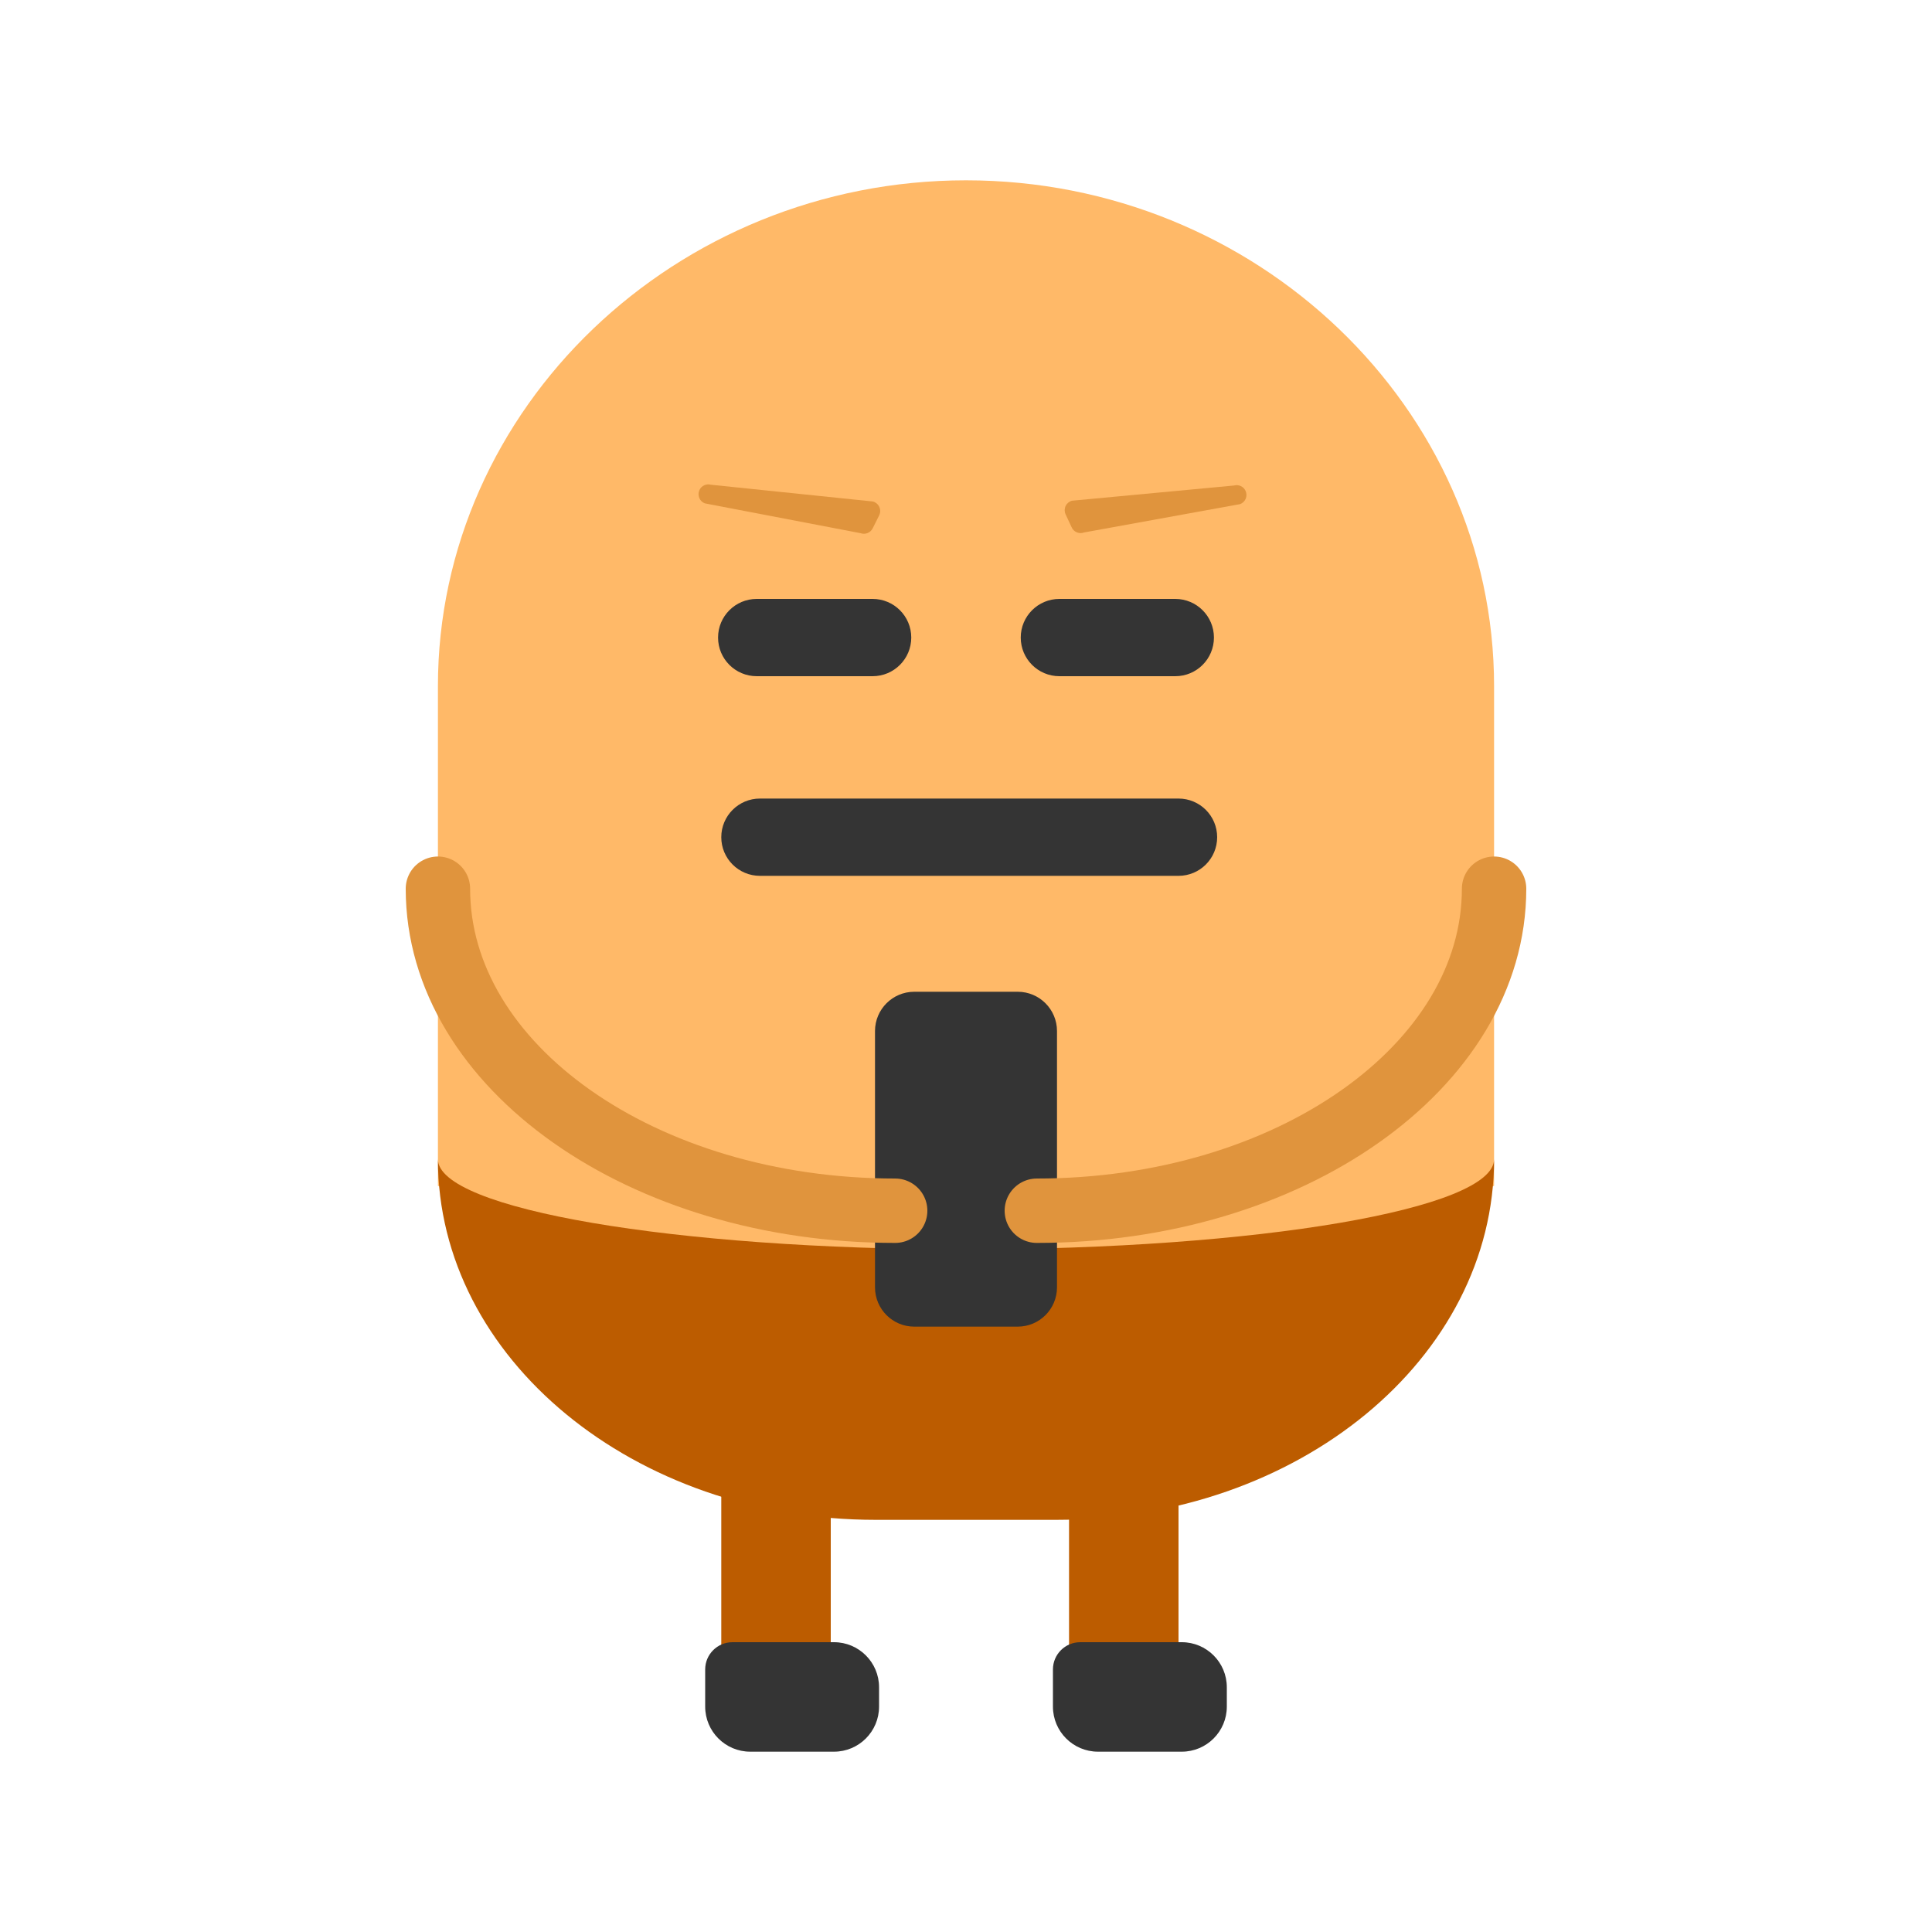
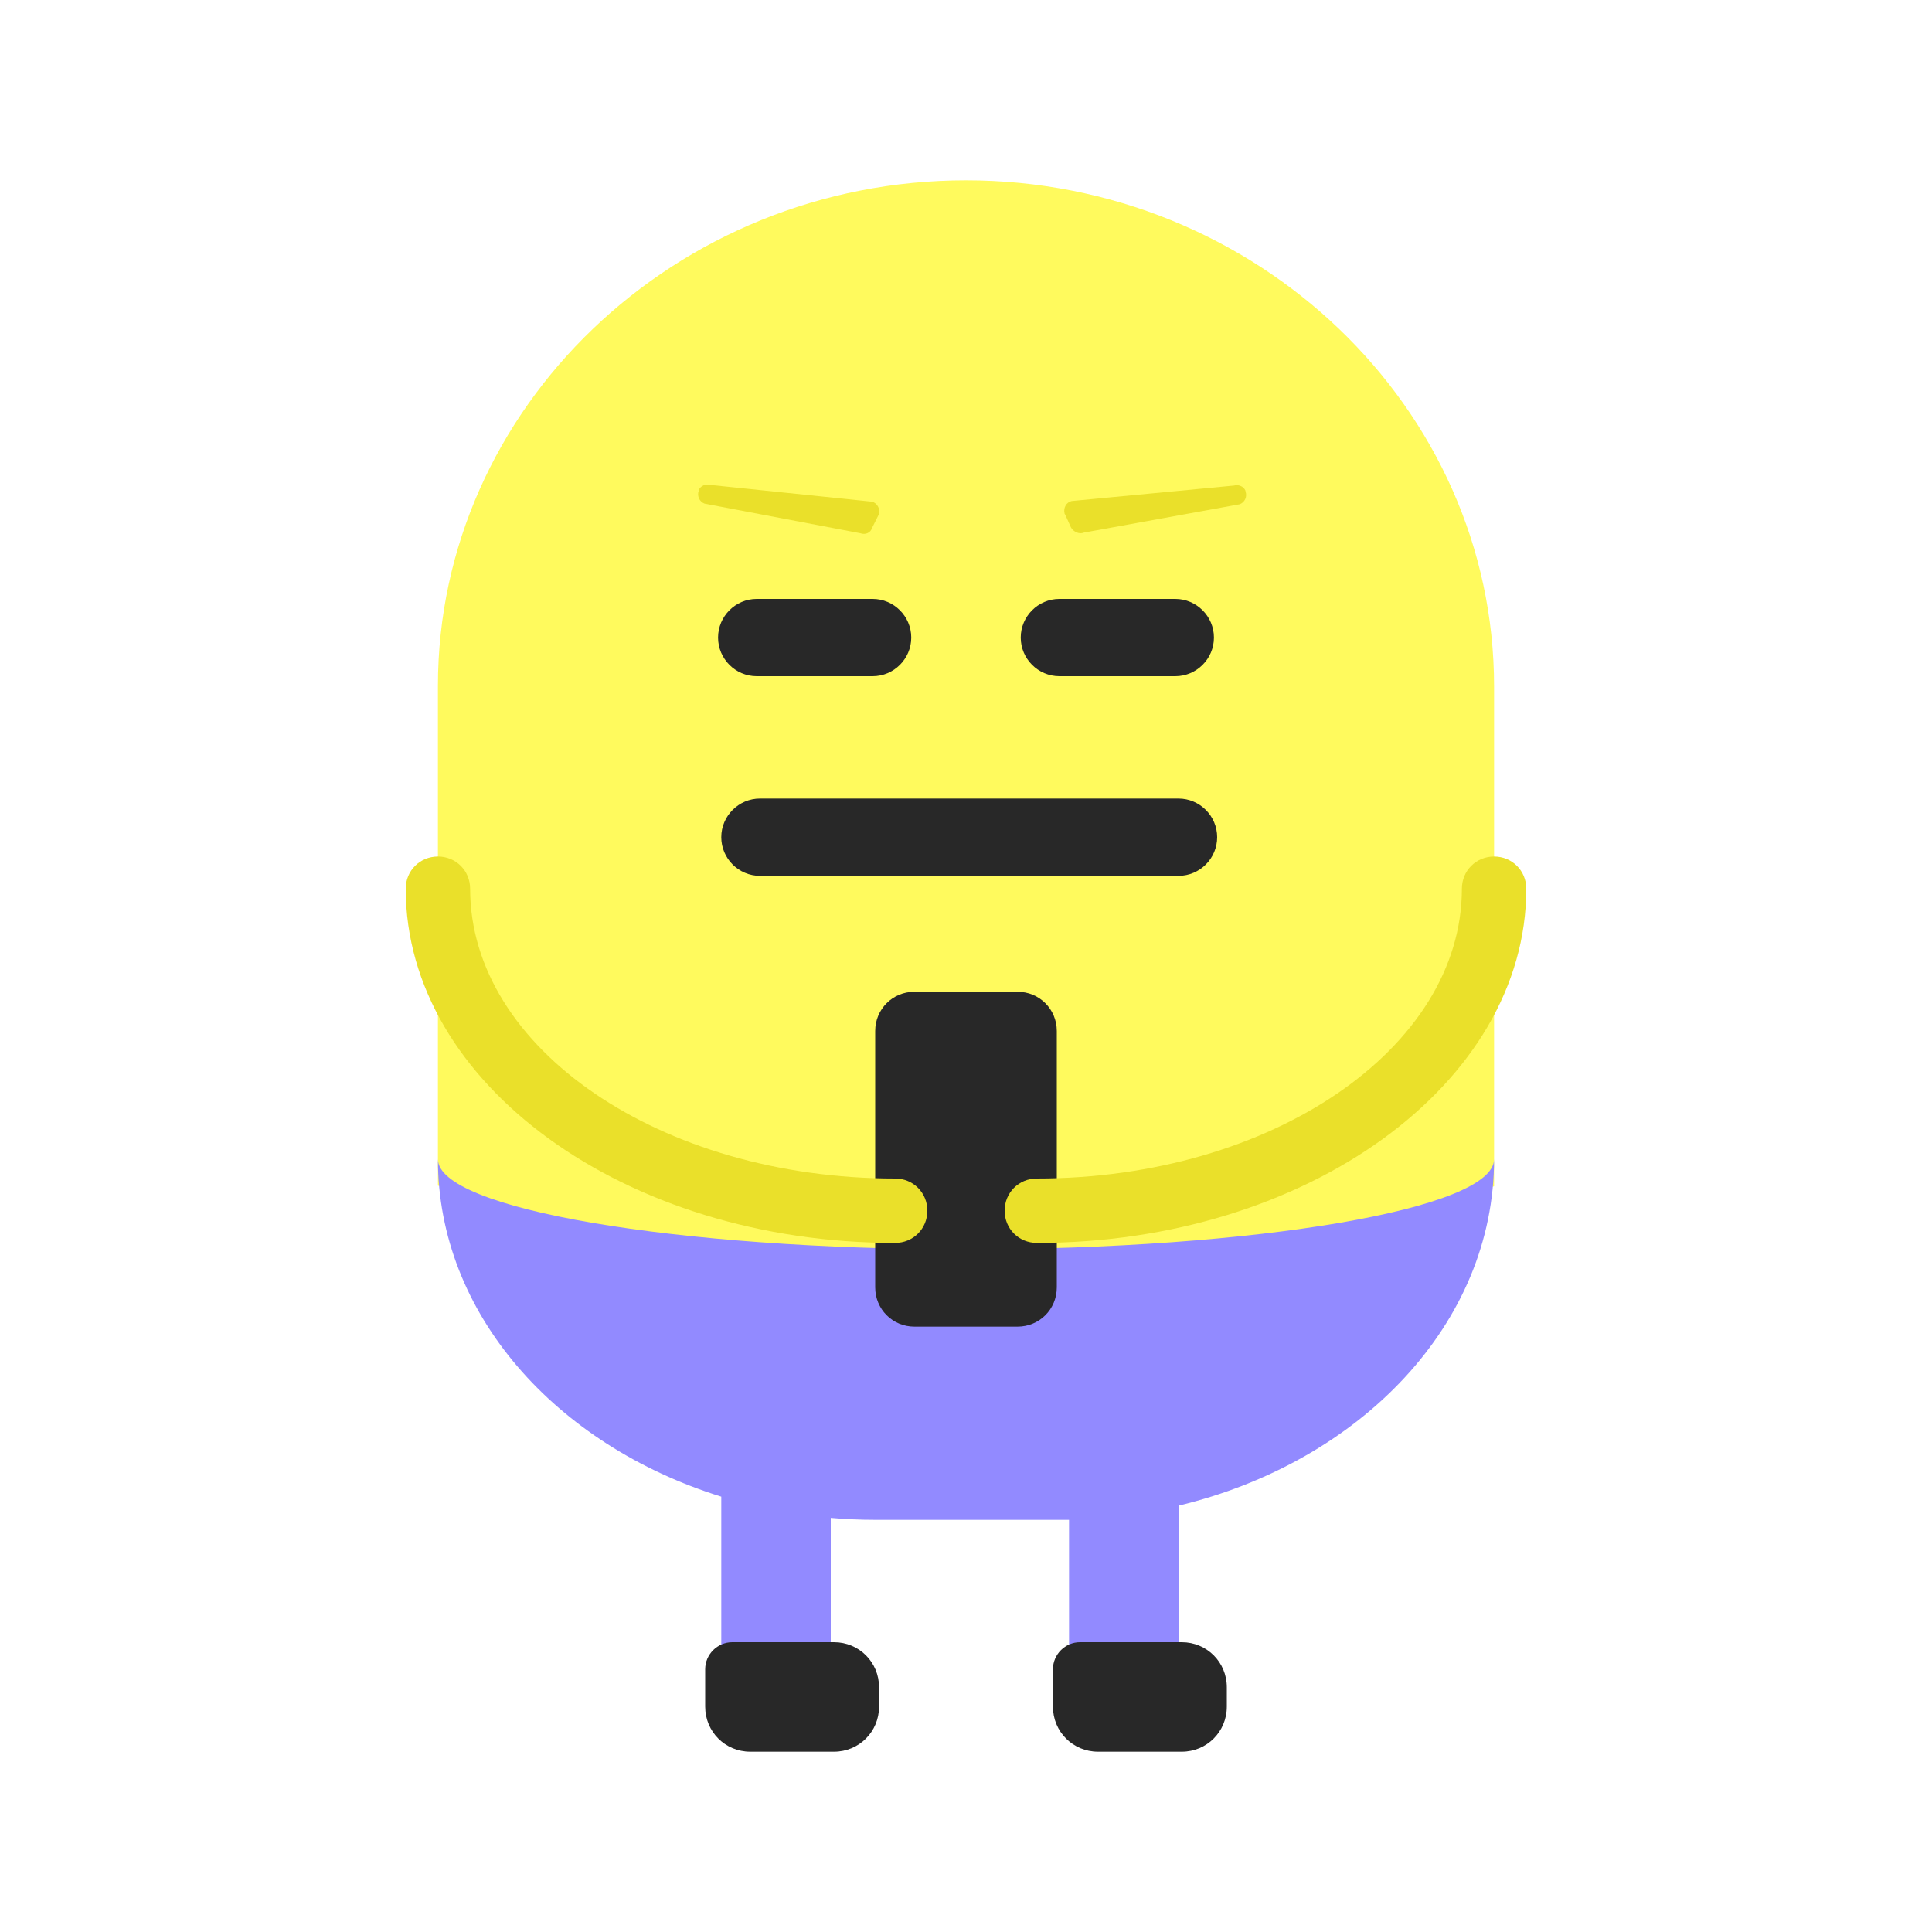
- <svg xmlns="http://www.w3.org/2000/svg" id="Layer_1" data-name="Layer 1" viewBox="0 0 300 300">
-   <path d="M68,184.14V106.55C68,63.35,104.9,28,150,28h0c45.1,0,82,35.35,82,78.55v77.59L151,210Z" style="fill:#ffb968" />
-   <path d="M232,180c0,7.73-36.71,14-82,14s-82-6.27-82-14h0c0,30.93,30.44,56,68,56h28c37.56,0,68-25.07,68-56Z" style="fill:#bc5c00" />
-   <rect x="112" y="228" width="17" height="33" style="fill:#bc5c00" />
-   <rect x="166" y="228" width="17" height="33" style="fill:#bc5c00" />
-   <path d="M113.73,255H129.5a7,7,0,0,1,7,7v3a7,7,0,0,1-7,7h-13a7,7,0,0,1-7-7v-5.77a4.23,4.23,0,0,1,4.23-4.23Z" style="fill:#343434" />
-   <path d="M167.73,255H183.5a7,7,0,0,1,7,7v3a7,7,0,0,1-7,7h-13a7,7,0,0,1-7-7v-5.77a4.23,4.23,0,0,1,4.23-4.23Z" style="fill:#343434" />
-   <rect x="135.87" y="154" width="28.26" height="52" rx="6.1" style="fill:#343434" />
-   <path d="M139,188c-39.21,0-71-22.39-71-50" style="fill:none;stroke:#e0943d;stroke-linecap:round;stroke-linejoin:round;stroke-width:10px" />
-   <path d="M161,188c39.21,0,71-22.39,71-50" style="fill:none;stroke:#e0943d;stroke-linecap:round;stroke-linejoin:round;stroke-width:10px" />
-   <rect x="111.5" y="93" width="30" height="12" rx="6" style="fill:#343434" />
-   <rect x="158.5" y="93" width="30" height="12" rx="6" style="fill:#343434" />
-   <rect x="112" y="124" width="77" height="12" rx="6" style="fill:#343434" />
-   <path d="M133.62,82.79l-24.18-4.63a1.53,1.53,0,0,1-.83-2.07h0a1.52,1.52,0,0,1,1.79-.82l25.14,2.6a1.53,1.53,0,0,1,1,2.11l-1,2A1.53,1.53,0,0,1,133.62,82.79Z" style="fill:#e0943d" />
-   <path d="M168.33,82.68l24.23-4.4a1.52,1.52,0,0,0,.85-2.06h0a1.52,1.52,0,0,0-1.79-.83l-25.16,2.36a1.52,1.52,0,0,0-1,2.1l.93,2A1.52,1.52,0,0,0,168.33,82.68Z" style="fill:#e0943d" />
+ <svg xmlns="http://www.w3.org/2000/svg" version="1.1" id="Layer_1" x="0px" y="0px" viewBox="0 0 300 300" style="enable-background:new 0 0 300 300;" xml:space="preserve">
+   <style type="text/css">
+ 	.st0{fill:#FFFA5D;}
+ 	.st1{fill:#928AFF;}
+ 	.st2{fill:#282828;}
+ 	.st3{fill:#EAE02A;}
+ </style>
+   <path class="st0" d="M68,184.1v-77.6C68,63.3,104.9,28,150,28l0,0c45.1,0,82,35.3,82,78.6v77.6L151,210L68,184.1z" />
+   <path class="st1" d="M232,180c0,7.7-36.7,14-82,14c-45.3,0-82-6.3-82-14c0,24,18.3,44.4,44,52.4V261h17v-25.3c2.3,0.2,4.6,0.3,7,0.3  h28c0.7,0,1.3,0,2,0v25h17v-27.2C211.3,227,232,205.5,232,180z" />
+   <path class="st2" d="M113.7,255h15.8c3.9,0,7,3.1,7,7v3c0,3.9-3.1,7-7,7h-13c-3.9,0-7-3.1-7-7v-5.8C109.5,256.9,111.4,255,113.7,255  L113.7,255z" />
+   <path class="st2" d="M167.7,255h15.8c3.9,0,7,3.1,7,7v3c0,3.9-3.1,7-7,7h-13c-3.9,0-7-3.1-7-7v-5.8C163.5,256.9,165.4,255,167.7,255  L167.7,255z" />
+   <path class="st2" d="M142,154H158c3.4,0,6.1,2.7,6.1,6.1v39.8c0,3.4-2.7,6.1-6.1,6.1H142c-3.4,0-6.1-2.7-6.1-6.1v-39.8  C135.9,156.7,138.6,154,142,154z" />
+   <path class="st3" d="M139,193c-41.9,0-76-24.7-76-55c0-2.8,2.2-5,5-5s5,2.2,5,5c0,24.8,29.6,45,66,45c2.8,0,5,2.2,5,5  S141.8,193,139,193z" />
+   <path class="st3" d="M161,193c-2.8,0-5-2.2-5-5s2.2-5,5-5c36.4,0,66-20.2,66-45c0-2.8,2.2-5,5-5s5,2.2,5,5  C237,168.3,202.9,193,161,193z" />
+   <path class="st2" d="M117.5,93h18c3.3,0,6,2.7,6,6l0,0c0,3.3-2.7,6-6,6h-18c-3.3,0-6-2.7-6-6l0,0C111.5,95.7,114.2,93,117.5,93z" />
+   <path class="st2" d="M164.5,93h18c3.3,0,6,2.7,6,6l0,0c0,3.3-2.7,6-6,6h-18c-3.3,0-6-2.7-6-6l0,0C158.5,95.7,161.2,93,164.5,93z" />
+   <path class="st2" d="M118,124h65c3.3,0,6,2.7,6,6l0,0c0,3.3-2.7,6-6,6h-65c-3.3,0-6-2.7-6-6l0,0C112,126.7,114.7,124,118,124z" />
+   <path class="st3" d="M133.6,82.8l-24.2-4.6c-0.8-0.3-1.2-1.2-0.9-2c0,0,0-0.1,0-0.1l0,0c0.3-0.7,1.1-1,1.8-0.8l25.1,2.6  c0.8,0.2,1.3,1.1,1.1,1.9c0,0.1-0.1,0.2-0.1,0.2l-1,2C135.2,82.7,134.4,83.1,133.6,82.8z" />
+   <path class="st3" d="M168.3,82.7l24.2-4.4c0.8-0.3,1.2-1.2,0.9-2c0,0,0-0.1,0-0.1l0,0c-0.3-0.7-1.1-1-1.8-0.8l-25.2,2.4  c-0.8,0.2-1.3,1-1.1,1.9c0,0.1,0.1,0.2,0.1,0.2l0.9,2C166.7,82.6,167.6,83,168.3,82.7z" />
</svg>
